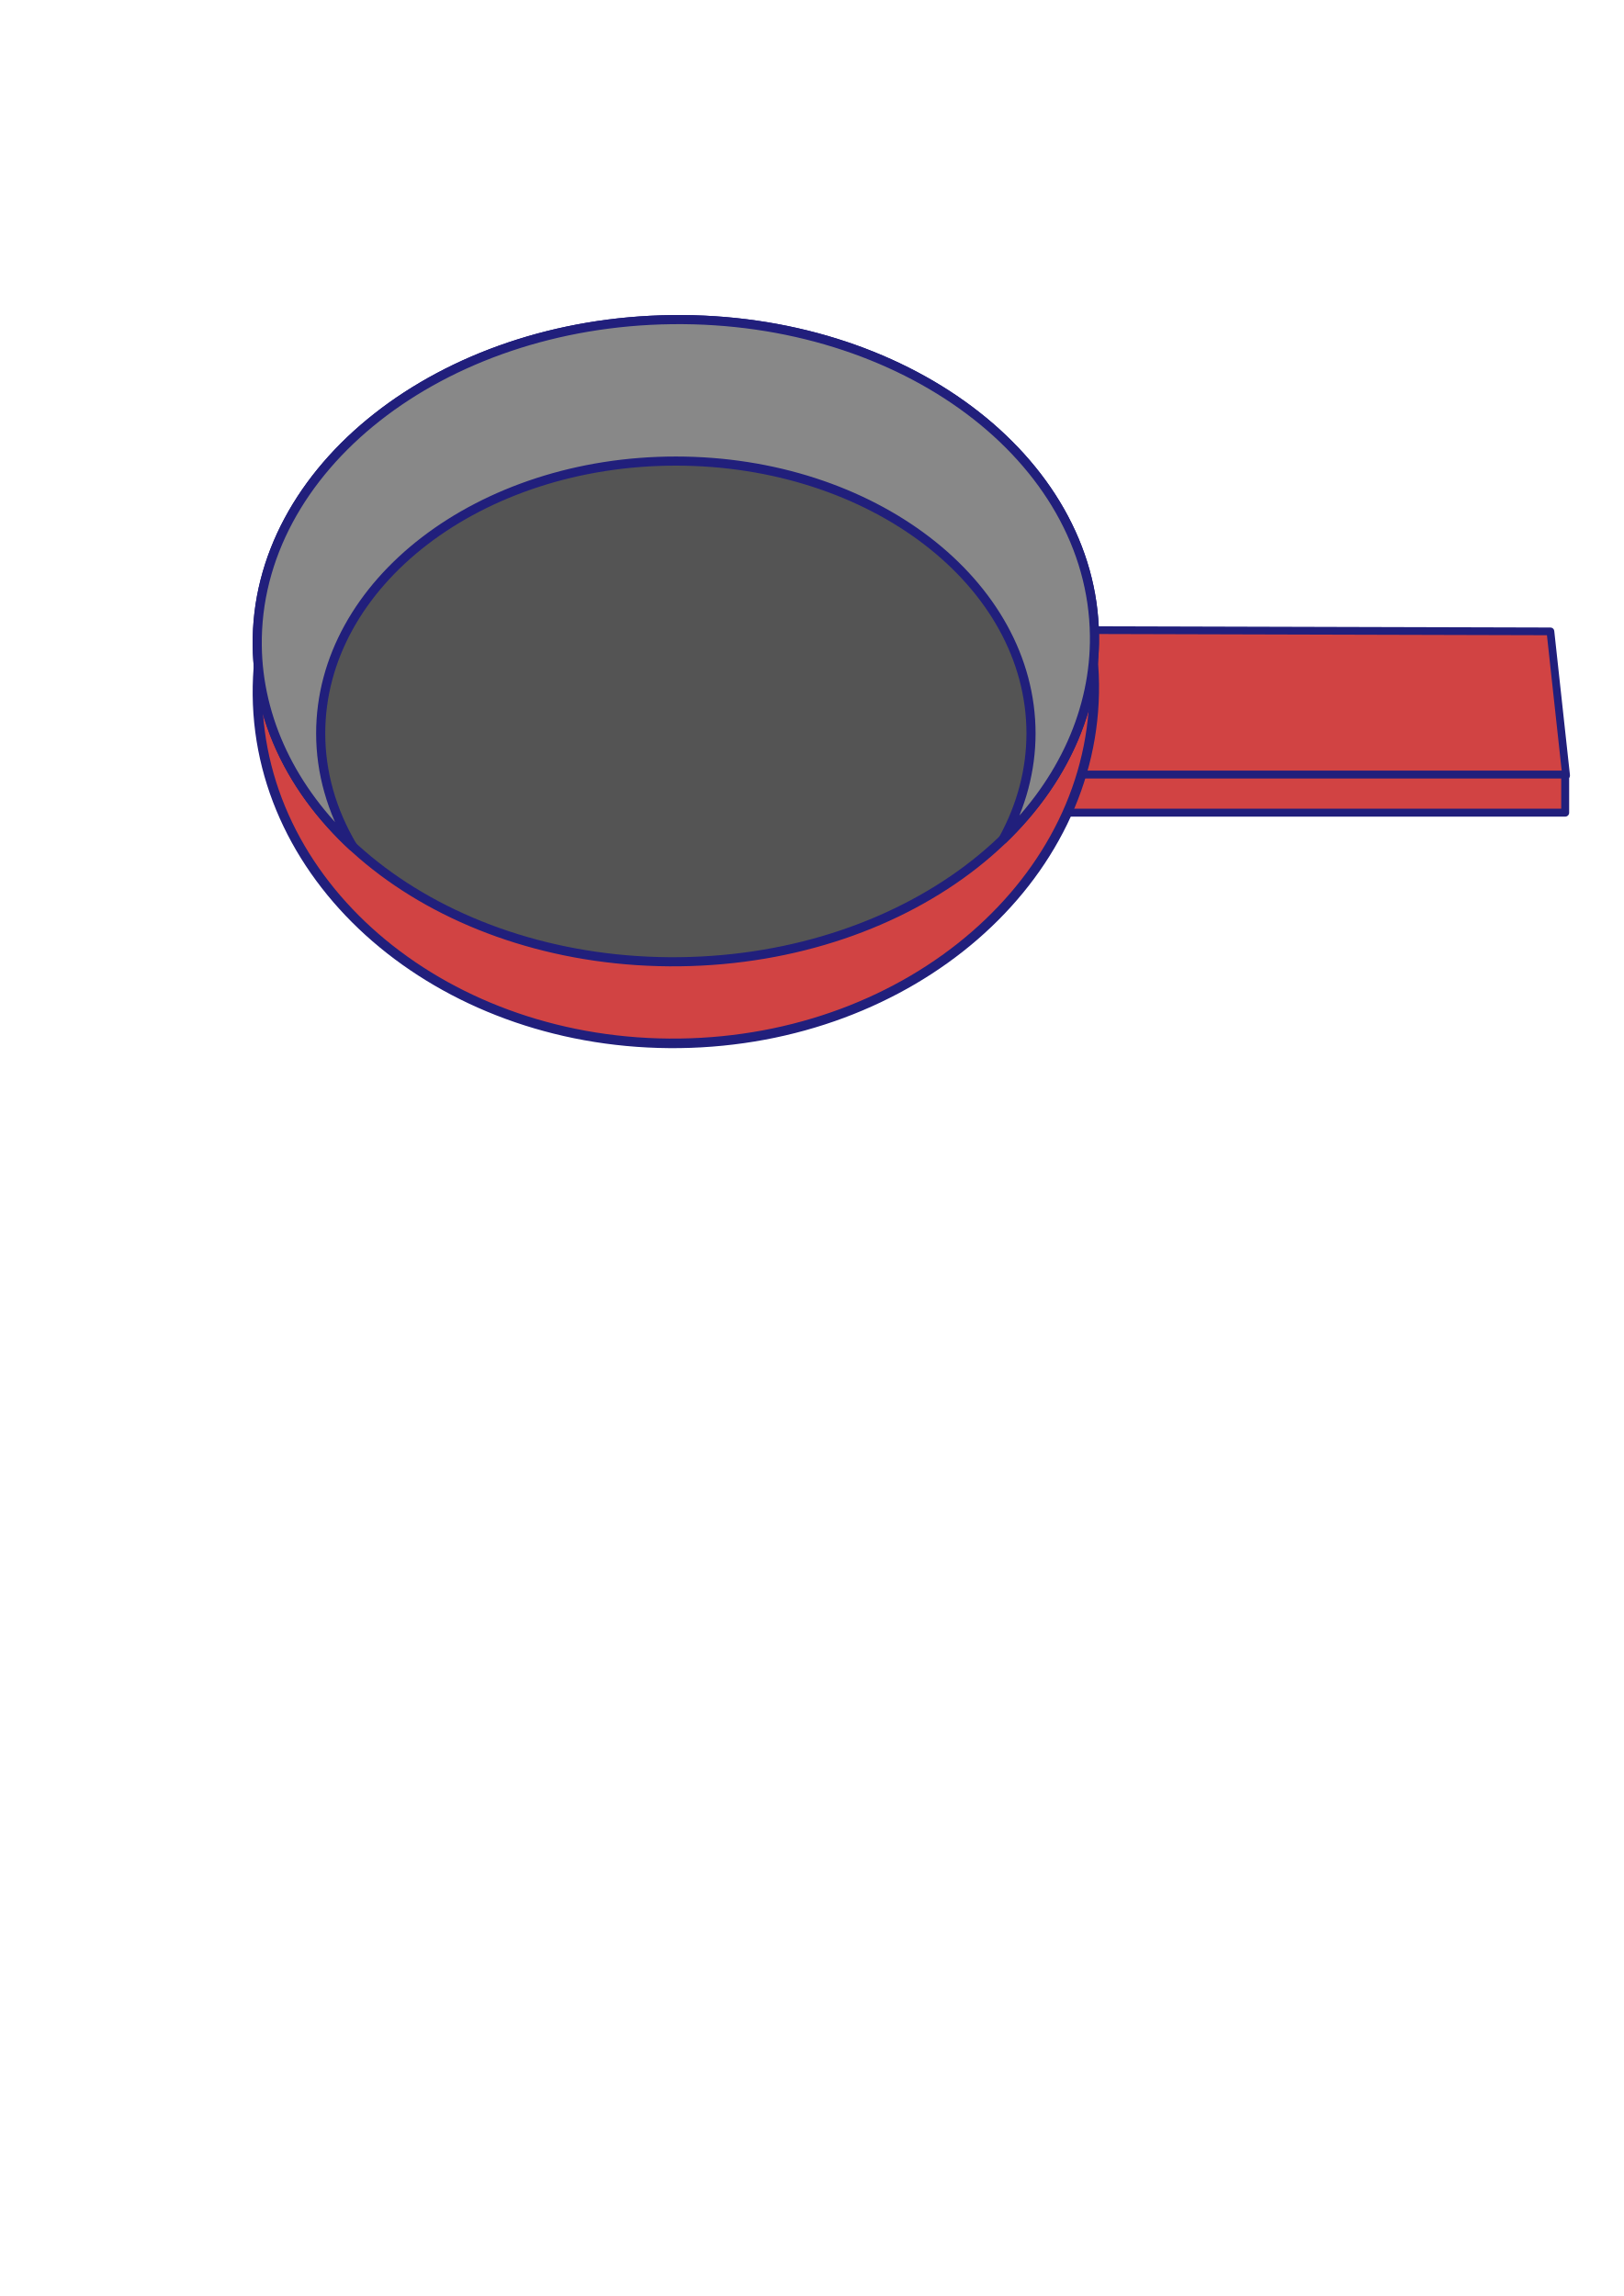
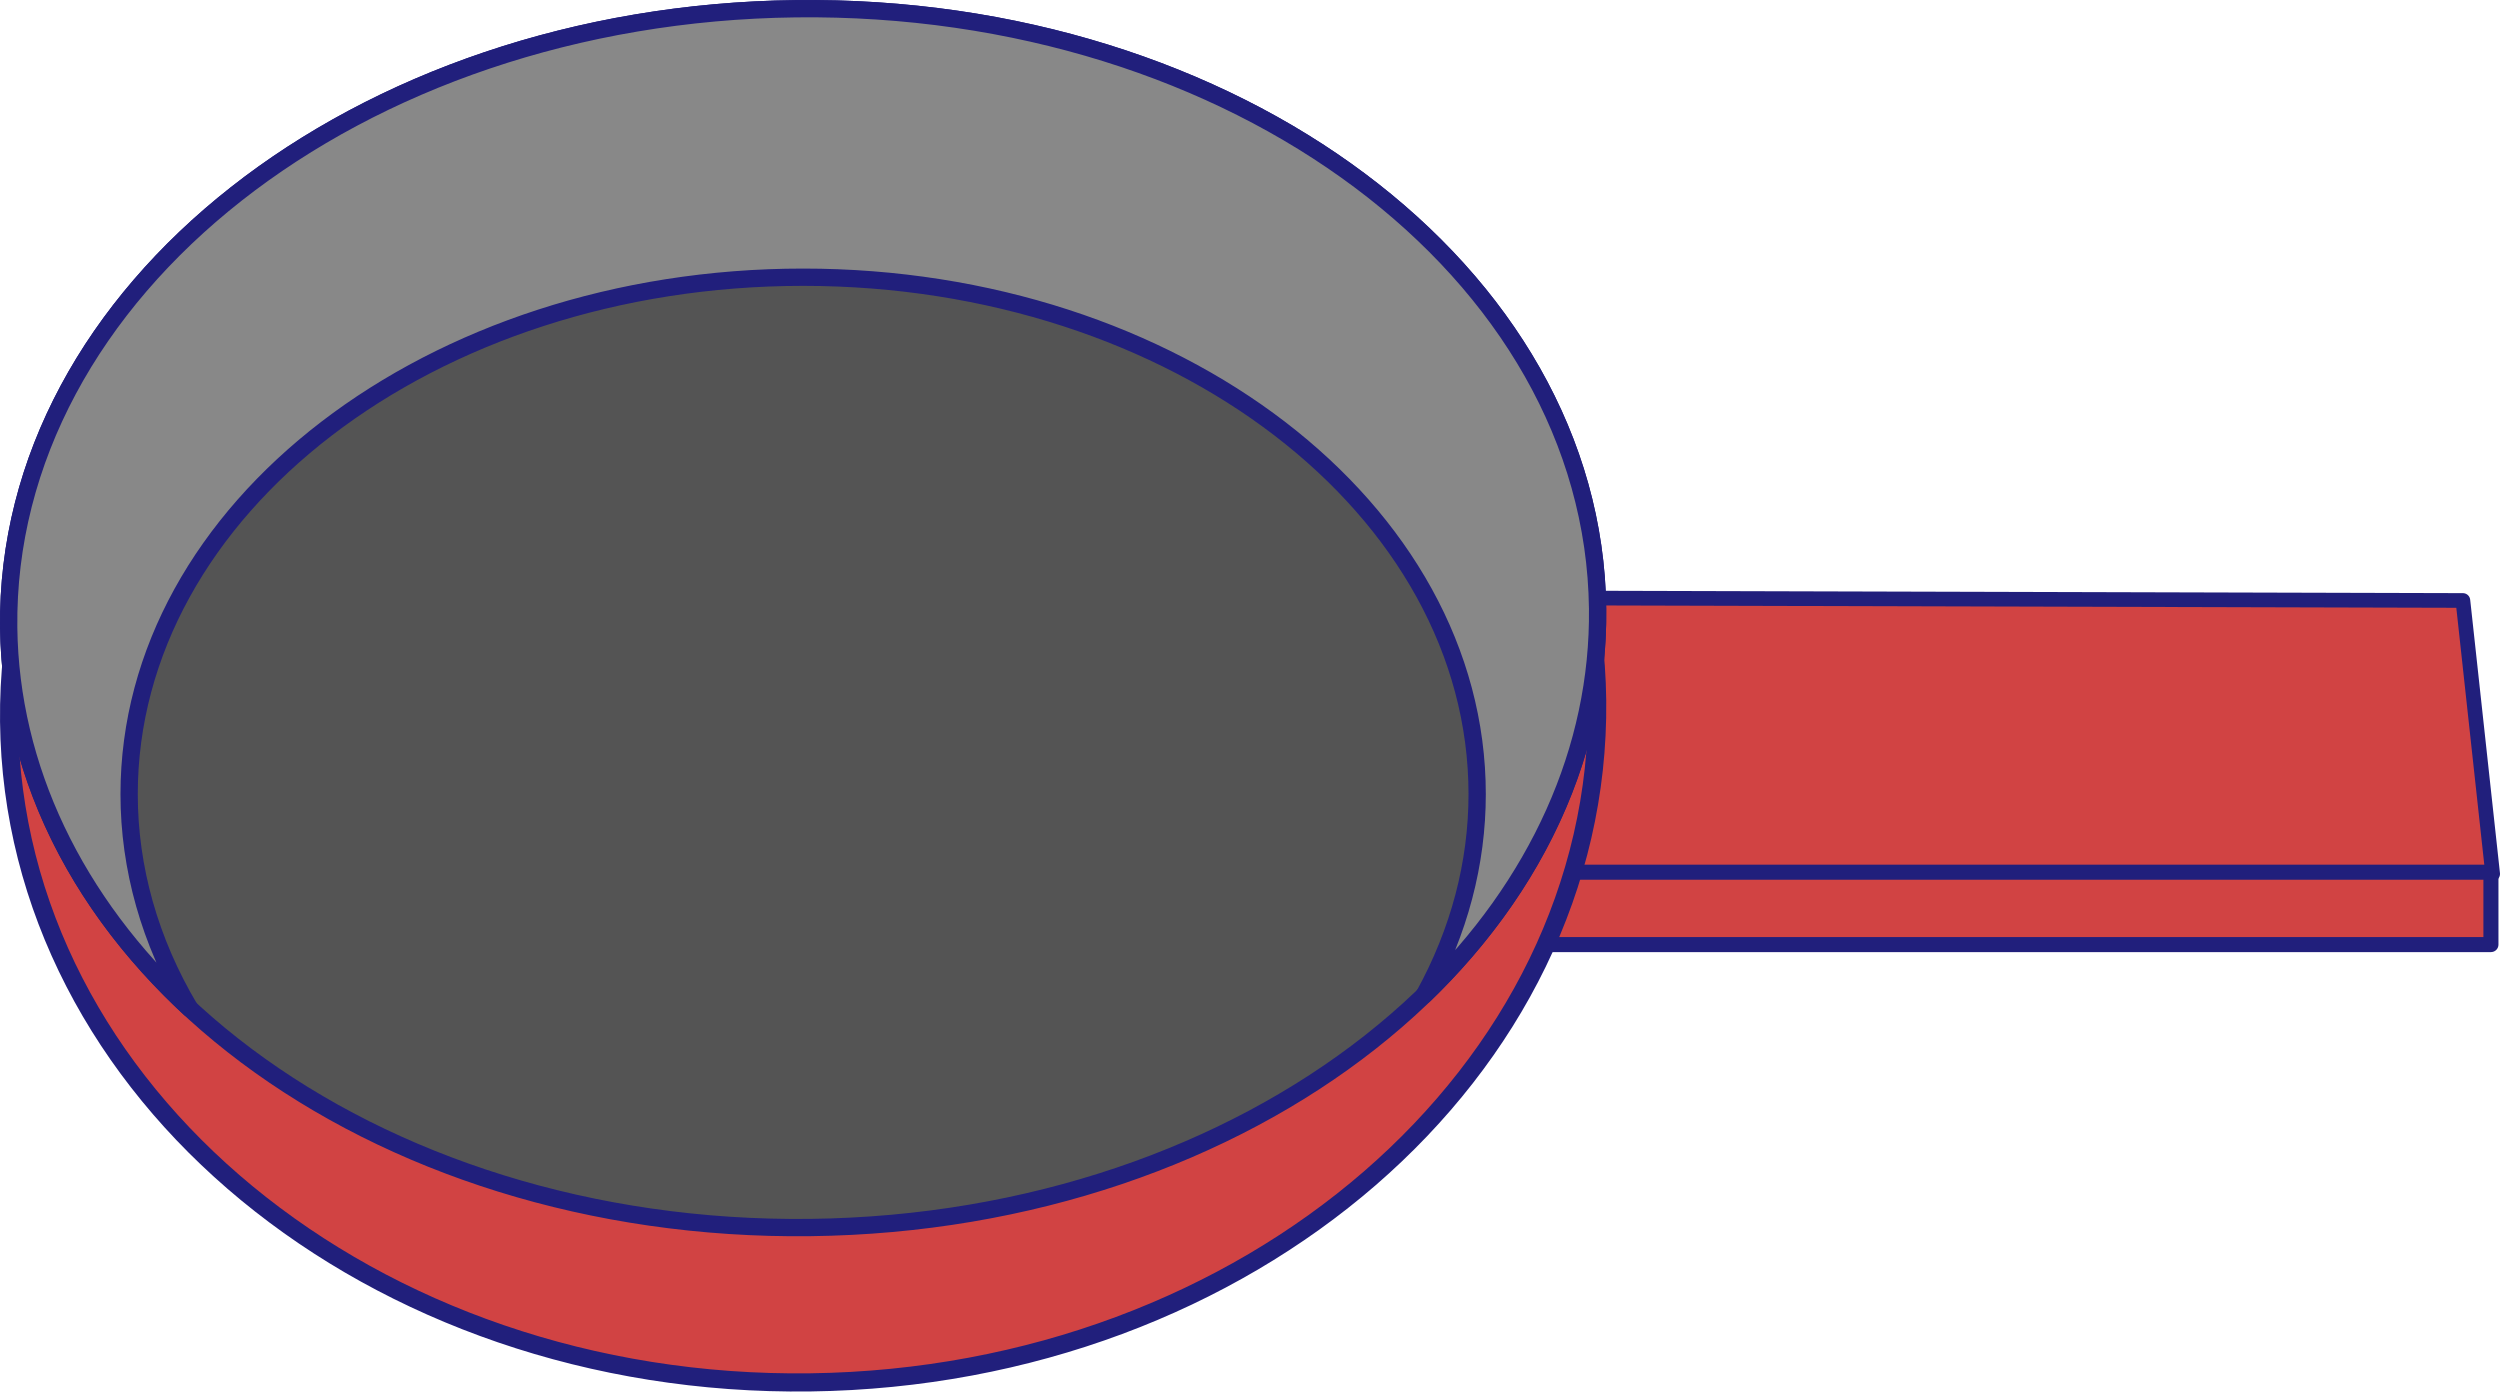
- <svg xmlns="http://www.w3.org/2000/svg" width="210mm" height="297mm" viewBox="0 0 210 297" version="1.1" id="svg1">
+ <svg xmlns="http://www.w3.org/2000/svg" width="170.373mm" height="94.833mm" viewBox="0 0 170.373 94.833" version="1.1" id="svg1">
  <defs id="defs1" />
-   <path id="rect4" style="fill:#d14343;stroke:#211f7c;stroke-linejoin:round" d="m 133.189,81.488 67.332,0.184 2.029,18.632 h -73.051 z" />
-   <rect style="fill:#d14343;fill-opacity:1;stroke:#211f7c;stroke-width:1.026;stroke-linejoin:round" id="rect5" width="66.499" height="4.931" x="135.933" y="100.192" ry="0" />
-   <ellipse style="fill:#d14343;fill-opacity:1;stroke:#211f7c;stroke-width:1.237;stroke-linejoin:round" id="ellipse4" cx="86.428" cy="90.371" rx="54.117" ry="45.746" transform="matrix(0.9999115,-0.01330301,0.01095383,0.99994,0,0)" />
-   <ellipse style="fill:#545454;fill-opacity:1;stroke:#211f7c;stroke-width:1.179;stroke-linejoin:round" id="ellipse3" cx="86.403" cy="83.925" rx="54.146" ry="41.533" transform="rotate(-0.6916585)" />
-   <path id="ellipse2" style="fill:#888888;fill-opacity:1;stroke:#211f7c;stroke-width:1.179;stroke-linejoin:round" d="M 86.403 42.391 A 54.146 41.533 5.7763581e-14 0 0 32.258 83.925 A 54.146 41.533 5.7763581e-14 0 0 44.284 110.024 A 45.934 35.234 0.692 0 1 40.328 95.371 A 45.934 35.234 0.692 0 1 86.684 60.693 A 45.934 35.234 0.692 0 1 132.189 96.48 A 45.934 35.234 0.692 0 1 128.413 110.128 A 54.146 41.533 5.7763581e-14 0 0 140.549 83.925 A 54.146 41.533 5.7763581e-14 0 0 86.403 42.391 z " transform="rotate(-0.6916585)" />
-   <g id="layer1" />
+   <path id="rect4" style="fill:#d14343;stroke:#211f7c;stroke-linejoin:round" d="m 100.512,40.738 67.332,0.184 2.029,18.632 H 96.823 Z" />
+   <rect style="fill:#d14343;fill-opacity:1;stroke:#211f7c;stroke-width:1.026;stroke-linejoin:round" id="rect5" width="66.499" height="4.931" x="103.256" y="59.441" ry="0" />
+   <ellipse style="fill:#d14343;fill-opacity:1;stroke:#211f7c;stroke-width:1.237;stroke-linejoin:round" id="ellipse4" cx="54.199" cy="49.189" rx="54.117" ry="45.746" transform="matrix(0.9999115,-0.01330301,0.01095383,0.99994,0,0)" />
+   <ellipse style="fill:#545454;fill-opacity:1;stroke:#211f7c;stroke-width:1.179;stroke-linejoin:round" id="ellipse3" cx="54.221" cy="42.783" rx="54.146" ry="41.533" transform="rotate(-0.6916585)" />
+   <path id="ellipse2" style="fill:#888888;fill-opacity:1;stroke:#211f7c;stroke-width:1.179;stroke-linejoin:round" d="M 54.232,0.595 A 41.533,54.146 89.308 0 0 0.592,42.779 41.533,54.146 89.308 0 0 12.932,68.731 45.934,35.234 0 0 1 8.8,54.126 45.934,35.234 0 0 1 54.733,18.892 45.934,35.234 0 0 1 100.667,54.126 45.934,35.234 0 0 1 97.056,67.82 41.533,54.146 89.308 0 0 108.875,41.471 41.533,54.146 89.308 0 0 54.232,0.595 Z" />
+   <g id="layer1" transform="translate(-32.67682,-40.75053)" />
</svg>
